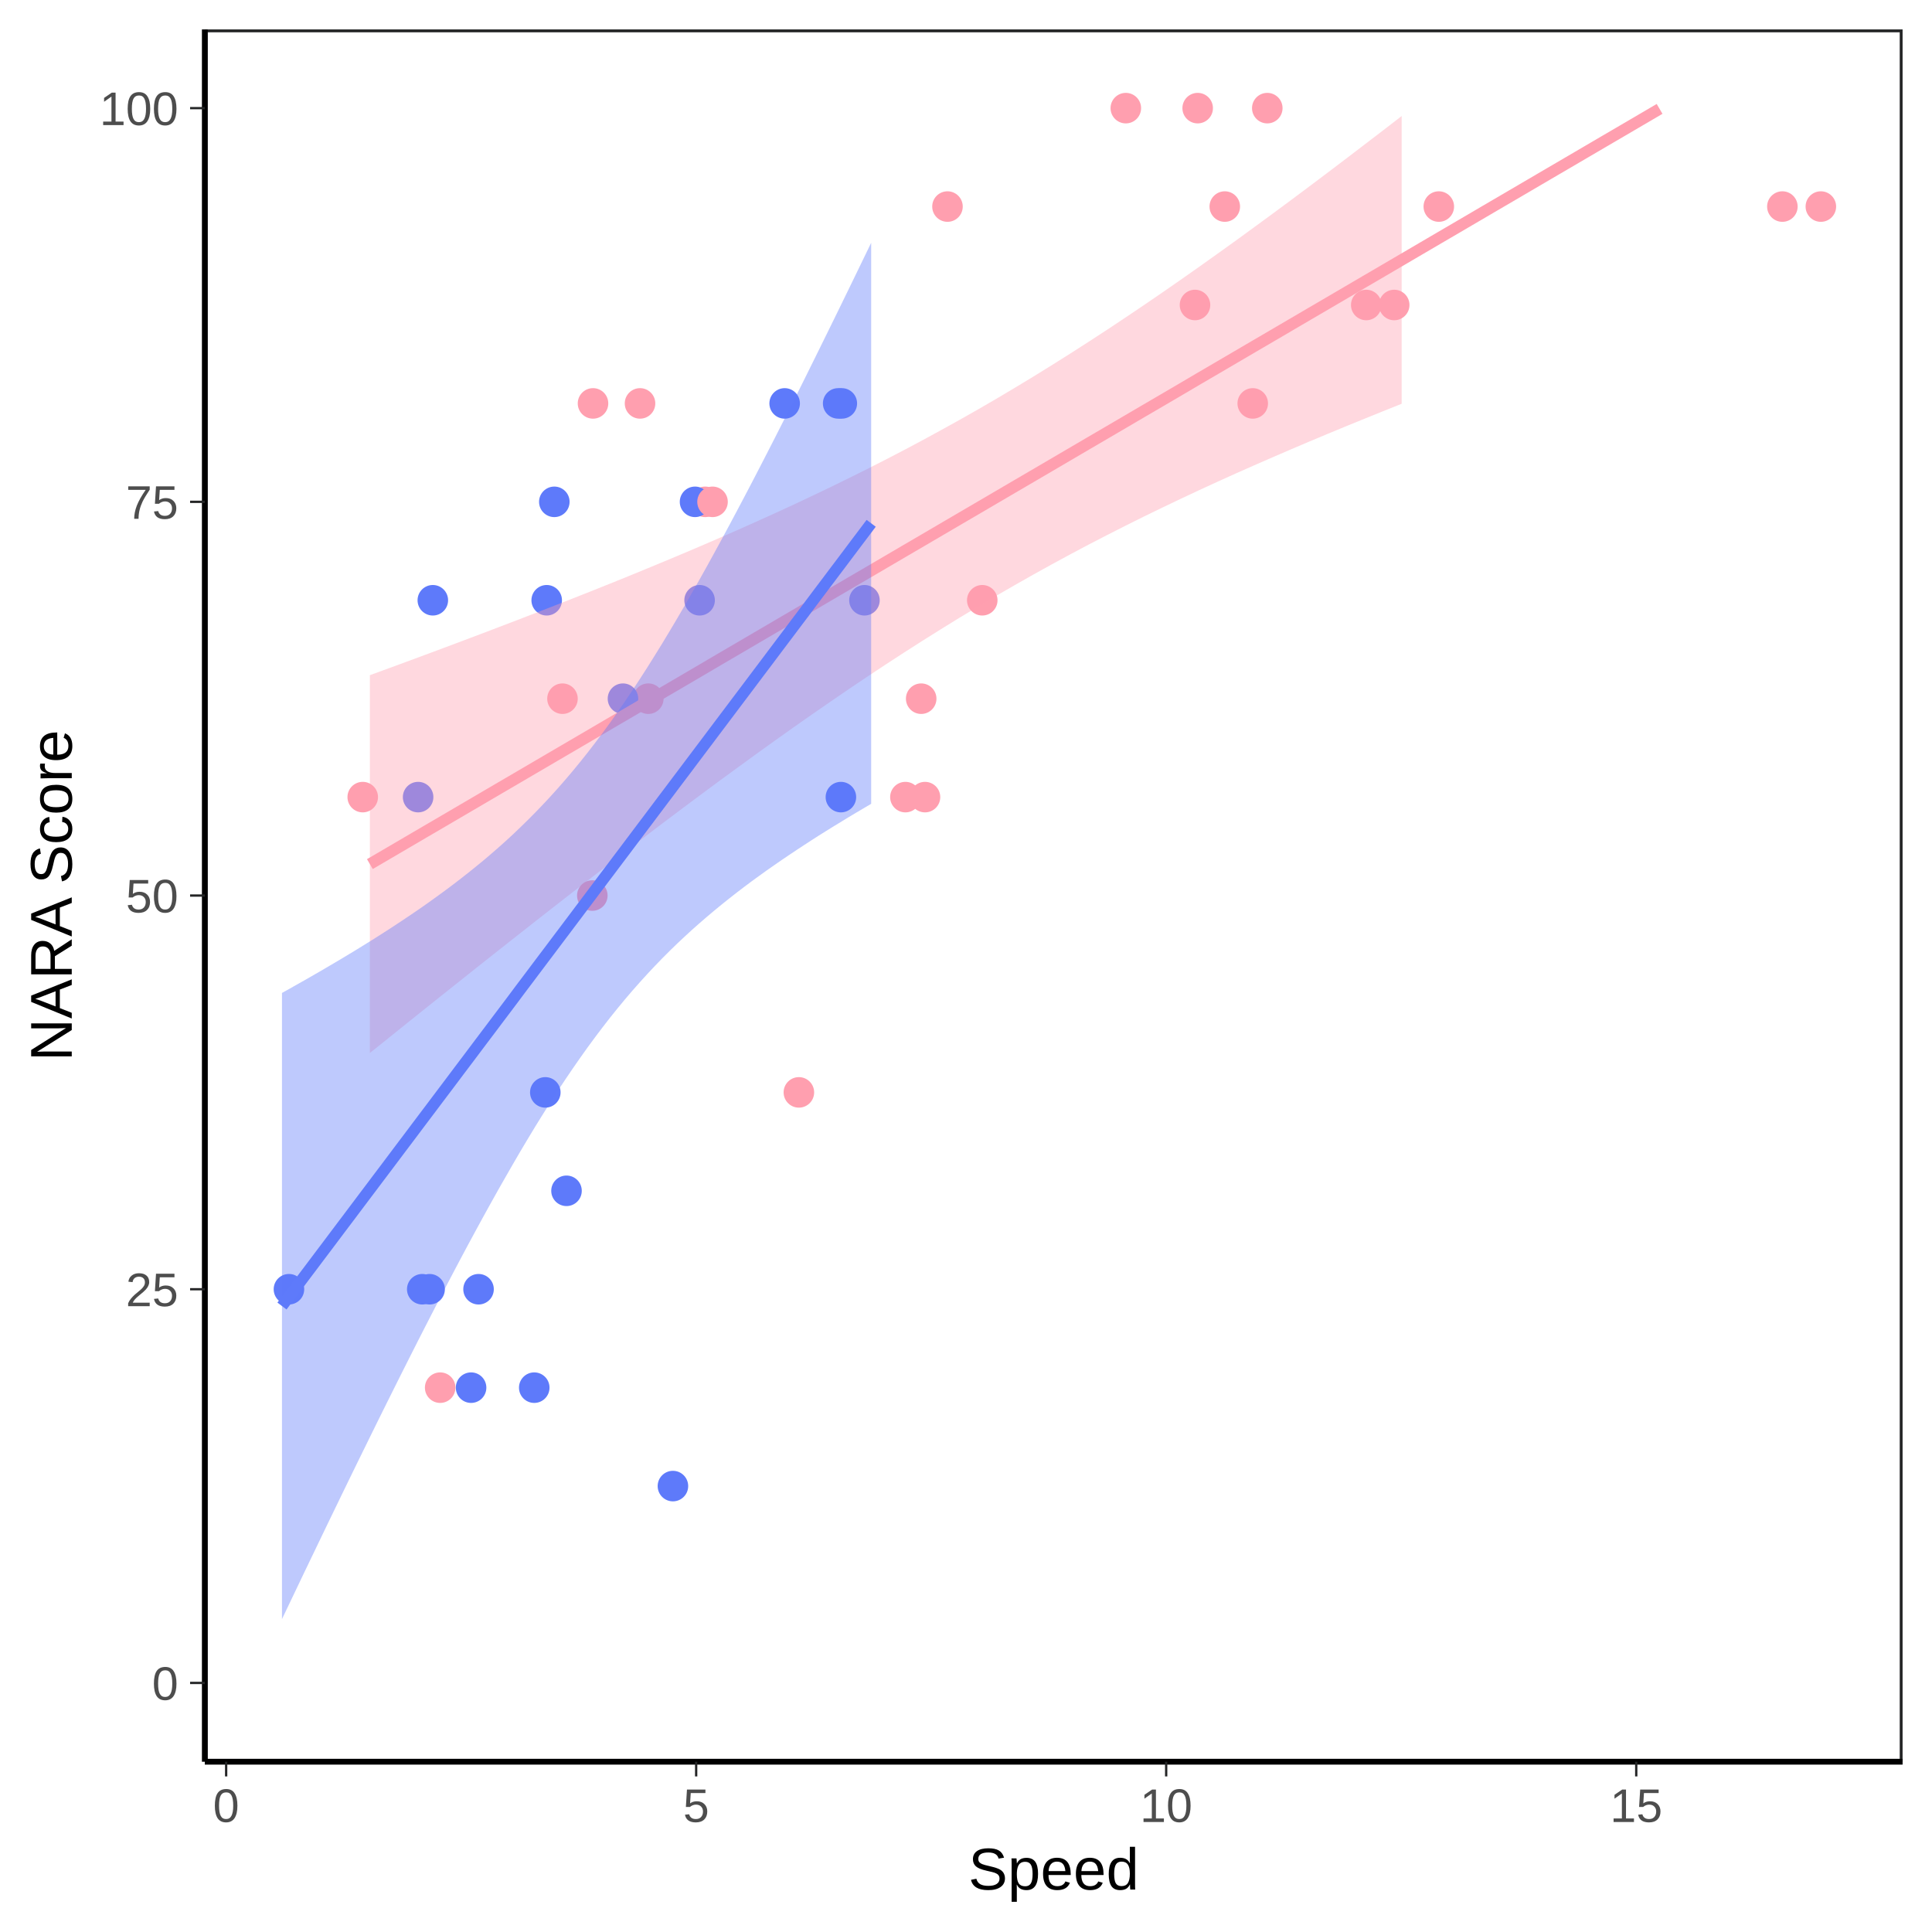
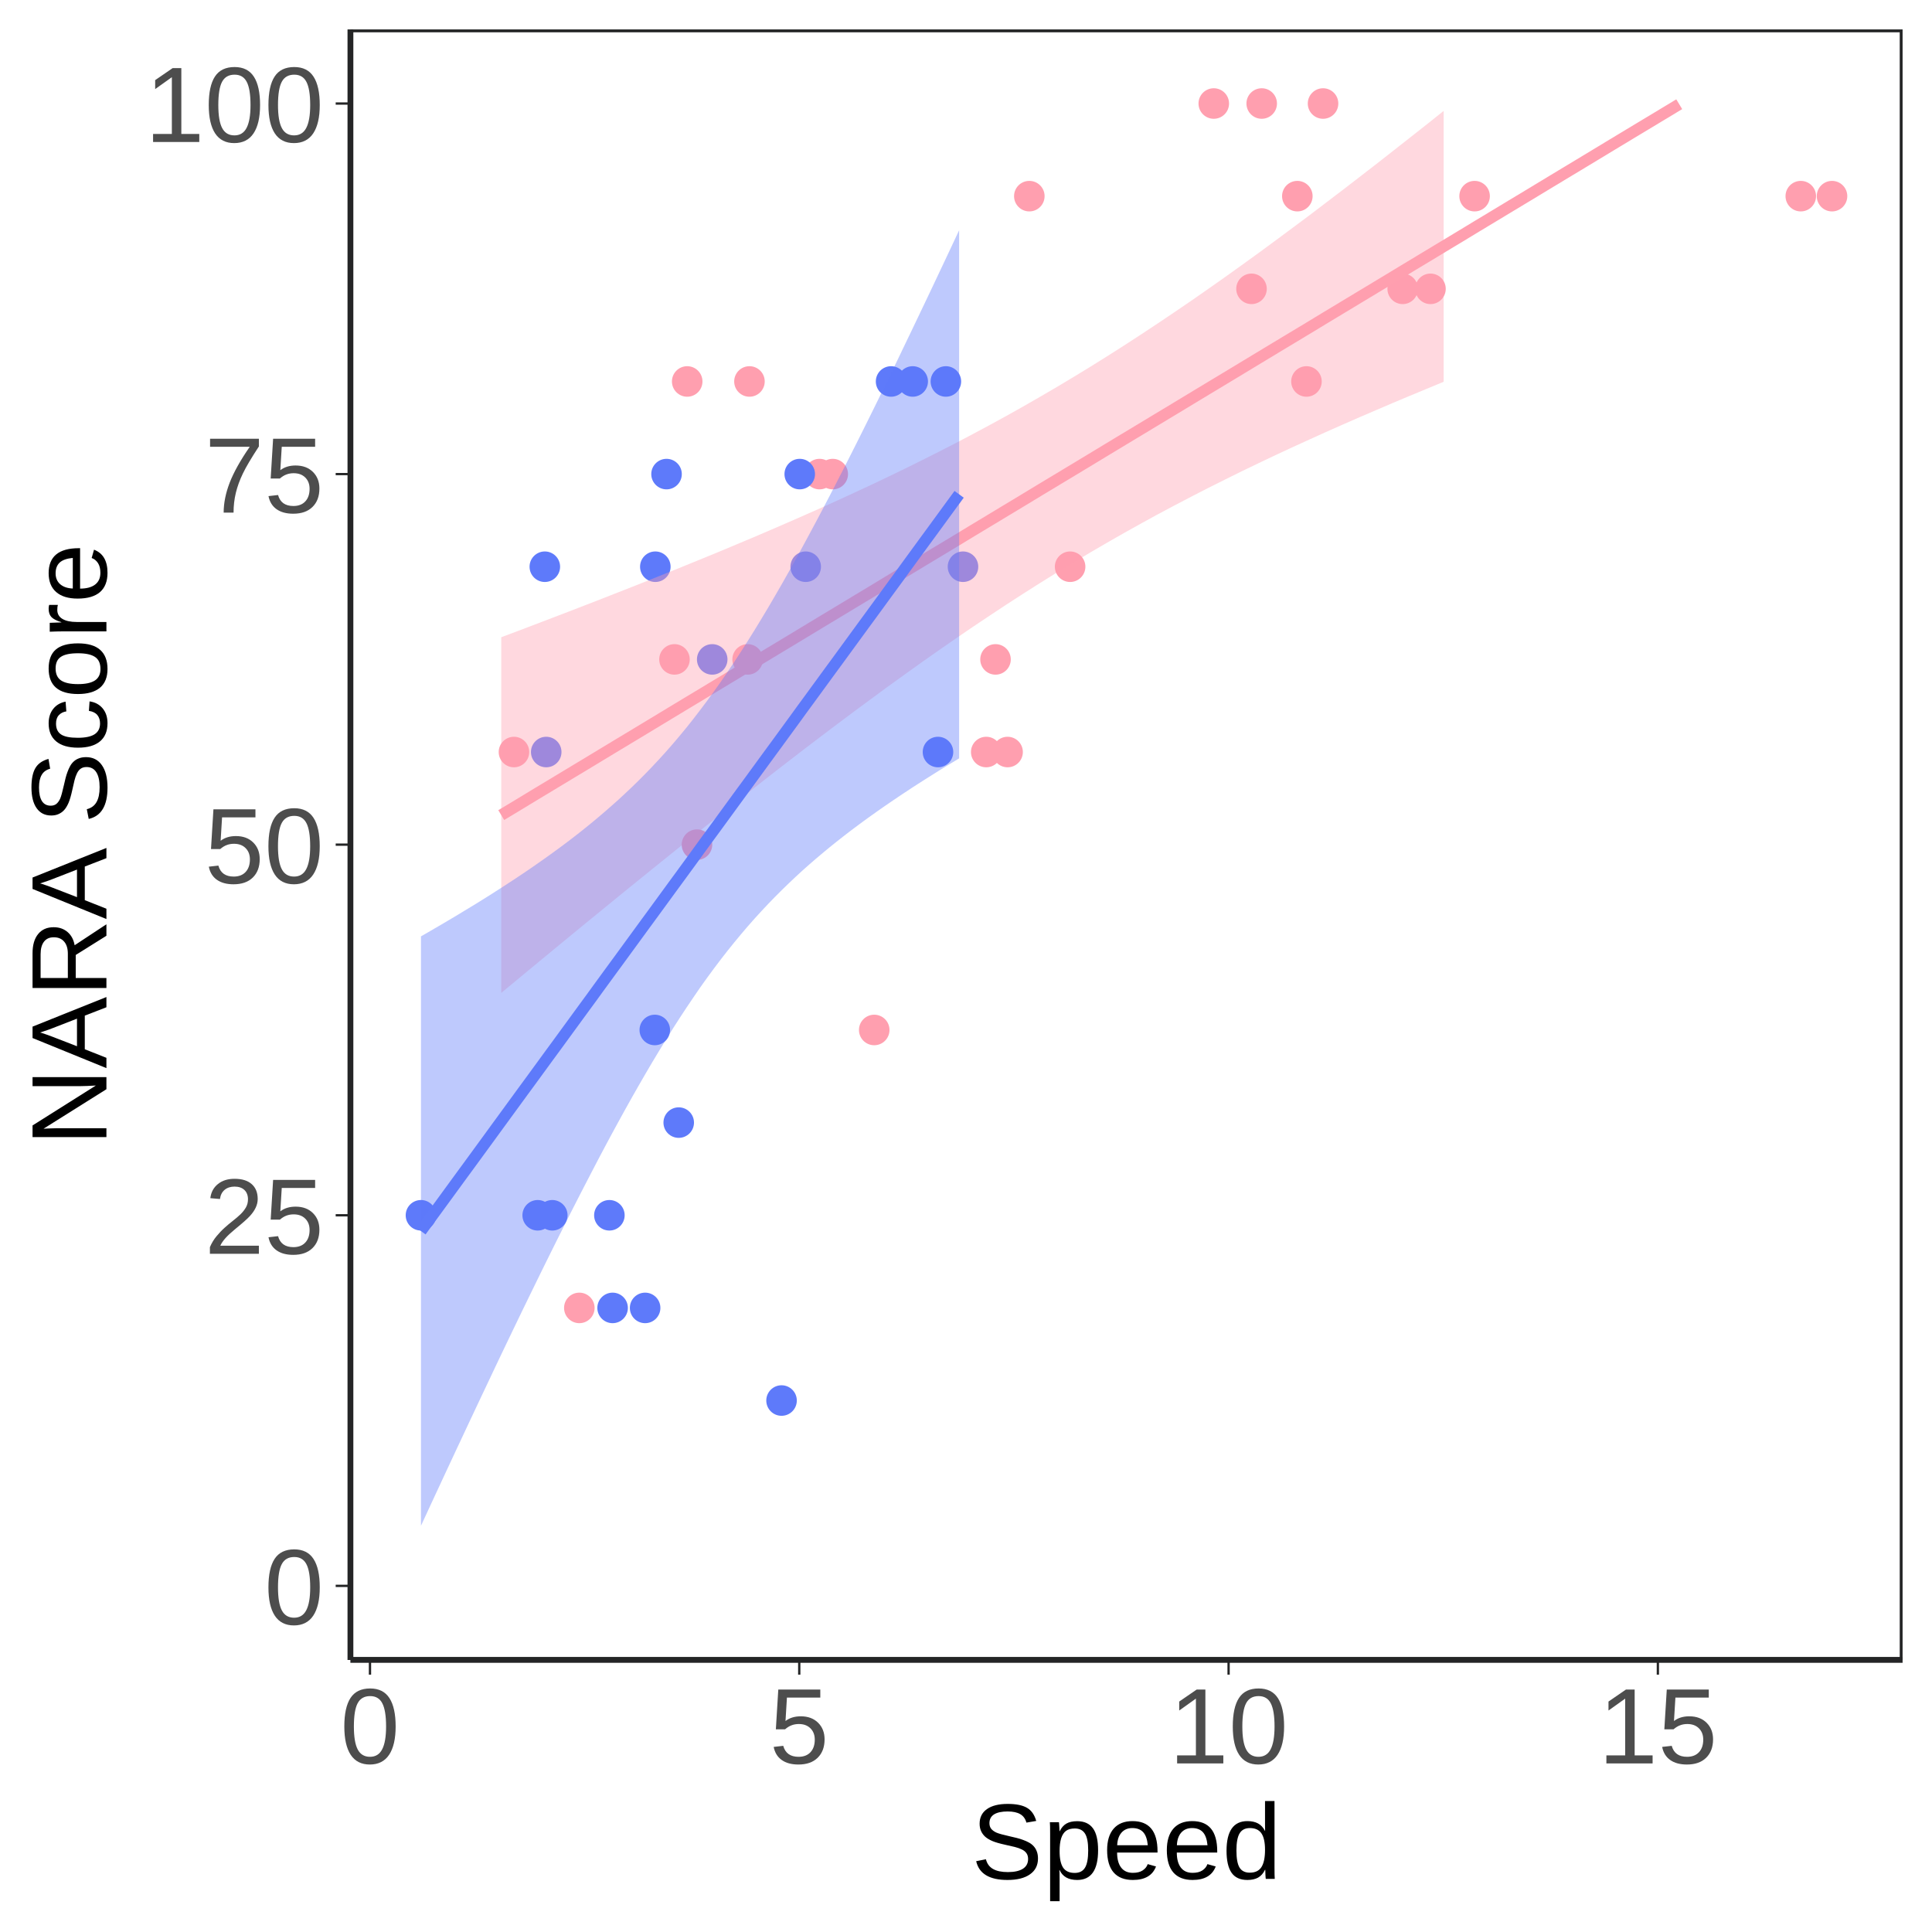
<svg xmlns="http://www.w3.org/2000/svg" class="svglite" width="360.00pt" height="360.00pt" viewBox="0 0 360.00 360.00">
  <defs>
    <style type="text/css">
    .svglite line, .svglite polyline, .svglite polygon, .svglite path, .svglite rect, .svglite circle {
      fill: none;
      stroke: #000000;
      stroke-linecap: round;
      stroke-linejoin: round;
      stroke-miterlimit: 10.00;
    }
    .svglite text {
      white-space: pre;
    }
  </style>
  </defs>
  <rect width="100%" height="100%" style="stroke: none; fill: #FFFFFF;" />
  <defs>
    <clipPath id="cpMC4wMHwzNjAuMDB8MC4wMHwzNjAuMDA=">
      <rect x="0.00" y="0.00" width="360.00" height="360.00" />
    </clipPath>
  </defs>
  <g clip-path="url(#cpMC4wMHwzNjAuMDB8MC4wMHwzNjAuMDA=)">
-     <rect x="0" y="0.00" width="360.00" height="360.00" style="stroke-width: 1.07; stroke: #FFFFFF; fill: #FFFFFF;" />
+     <rect x="0.00" y="0.00" width="360.00" height="360.00" style="stroke-width: 1.07; stroke: #FFFFFF; fill: #FFFFFF;" />
  </g>
  <defs>
-     <clipPath id="cpMzguMTZ8MzU0LjUyfDUuNDh8MzI4LjI3">
-       <rect x="38.16" y="5.48" width="316.36" height="322.79" />
+     <clipPath id="cpNjUuMjl8MzU0LjUyfDUuNDh8MzA5LjMx">
+       <rect x="65.29" y="5.48" width="289.23" height="303.83" />
    </clipPath>
  </defs>
-   <g clip-path="url(#cpMzguMTZ8MzU0LjUyfDUuNDh8MzI4LjI3)">
-     <rect x="38.16" y="5.48" width="316.36" height="322.79" style="stroke-width: 1.07; stroke: #242526; fill: #FFFFFF;" />
-     <circle cx="148.86" cy="203.55" r="2.49" style="stroke-width: 0.71; stroke: #FF9FAF; fill: #FF9FAF;" />
-     <circle cx="223.17" cy="20.15" r="2.49" style="stroke-width: 0.71; stroke: #FF9FAF; fill: #FF9FAF;" />
-     <circle cx="131.40" cy="93.51" r="2.49" style="stroke-width: 0.71; stroke: #FF9FAF; fill: #FF9FAF;" />
-     <circle cx="119.26" cy="75.17" r="2.49" style="stroke-width: 0.71; stroke: #FF9FAF; fill: #FF9FAF;" />
-     <circle cx="332.12" cy="38.49" r="2.49" style="stroke-width: 0.71; stroke: #FF9FAF; fill: #FF9FAF;" />
-     <circle cx="77.91" cy="148.53" r="2.49" style="stroke-width: 0.71; stroke: #5E7AFA; fill: #5E7AFA;" />
-     <circle cx="183.03" cy="111.85" r="2.49" style="stroke-width: 0.71; stroke: #FF9FAF; fill: #FF9FAF;" />
-     <circle cx="168.71" cy="148.53" r="2.49" style="stroke-width: 0.71; stroke: #FF9FAF; fill: #FF9FAF;" />
-     <circle cx="120.80" cy="130.19" r="2.49" style="stroke-width: 0.71; stroke: #FF9FAF; fill: #FF9FAF;" />
-     <circle cx="89.17" cy="240.23" r="2.49" style="stroke-width: 0.71; stroke: #5E7AFA; fill: #5E7AFA;" />
-     <circle cx="176.55" cy="38.49" r="2.49" style="stroke-width: 0.71; stroke: #FF9FAF; fill: #FF9FAF;" />
-     <circle cx="236.14" cy="20.15" r="2.49" style="stroke-width: 0.71; stroke: #FF9FAF; fill: #FF9FAF;" />
-     <circle cx="156.69" cy="148.53" r="2.49" style="stroke-width: 0.71; stroke: #5E7AFA; fill: #5E7AFA;" />
-     <circle cx="161.08" cy="111.85" r="2.49" style="stroke-width: 0.71; stroke: #5E7AFA; fill: #5E7AFA;" />
-     <circle cx="116.08" cy="130.19" r="2.49" style="stroke-width: 0.71; stroke: #5E7AFA; fill: #5E7AFA;" />
-     <circle cx="125.39" cy="276.91" r="2.49" style="stroke-width: 0.71; stroke: #5E7AFA; fill: #5E7AFA;" />
-     <circle cx="101.61" cy="203.55" r="2.49" style="stroke-width: 0.71; stroke: #5E7AFA; fill: #5E7AFA;" />
-     <circle cx="101.87" cy="111.85" r="2.49" style="stroke-width: 0.71; stroke: #5E7AFA; fill: #5E7AFA;" />
-     <circle cx="156.18" cy="75.17" r="2.49" style="stroke-width: 0.71; stroke: #5E7AFA; fill: #5E7AFA;" />
-     <circle cx="130.36" cy="111.85" r="2.49" style="stroke-width: 0.71; stroke: #5E7AFA; fill: #5E7AFA;" />
-     <circle cx="254.58" cy="56.83" r="2.49" style="stroke-width: 0.71; stroke: #FF9FAF; fill: #FF9FAF;" />
-     <circle cx="129.51" cy="93.51" r="2.49" style="stroke-width: 0.71; stroke: #5E7AFA; fill: #5E7AFA;" />
-     <circle cx="80.05" cy="240.23" r="2.49" style="stroke-width: 0.71; stroke: #5E7AFA; fill: #5E7AFA;" />
-     <circle cx="233.43" cy="75.17" r="2.49" style="stroke-width: 0.71; stroke: #FF9FAF; fill: #FF9FAF;" />
-     <circle cx="259.79" cy="56.83" r="2.49" style="stroke-width: 0.71; stroke: #FF9FAF; fill: #FF9FAF;" />
-     <circle cx="171.65" cy="130.19" r="2.49" style="stroke-width: 0.71; stroke: #FF9FAF; fill: #FF9FAF;" />
-     <circle cx="67.59" cy="148.53" r="2.49" style="stroke-width: 0.71; stroke: #FF9FAF; fill: #FF9FAF;" />
-     <circle cx="209.78" cy="20.15" r="2.49" style="stroke-width: 0.71; stroke: #FF9FAF; fill: #FF9FAF;" />
-     <circle cx="104.81" cy="130.19" r="2.49" style="stroke-width: 0.71; stroke: #FF9FAF; fill: #FF9FAF;" />
-     <circle cx="110.37" cy="166.87" r="2.49" style="stroke-width: 0.71; stroke: #FF9FAF; fill: #FF9FAF;" />
-     <circle cx="222.67" cy="56.83" r="2.49" style="stroke-width: 0.71; stroke: #FF9FAF; fill: #FF9FAF;" />
-     <circle cx="132.77" cy="93.51" r="2.49" style="stroke-width: 0.71; stroke: #FF9FAF; fill: #FF9FAF;" />
-     <circle cx="110.50" cy="75.17" r="2.49" style="stroke-width: 0.71; stroke: #FF9FAF; fill: #FF9FAF;" />
-     <circle cx="172.36" cy="148.53" r="2.49" style="stroke-width: 0.71; stroke: #FF9FAF; fill: #FF9FAF;" />
-     <circle cx="82.02" cy="258.57" r="2.49" style="stroke-width: 0.71; stroke: #FF9FAF; fill: #FF9FAF;" />
-     <circle cx="146.21" cy="75.17" r="2.49" style="stroke-width: 0.71; stroke: #5E7AFA; fill: #5E7AFA;" />
-     <circle cx="87.78" cy="258.57" r="2.49" style="stroke-width: 0.71; stroke: #5E7AFA; fill: #5E7AFA;" />
-     <circle cx="80.65" cy="111.85" r="2.49" style="stroke-width: 0.71; stroke: #5E7AFA; fill: #5E7AFA;" />
-     <circle cx="156.86" cy="75.17" r="2.49" style="stroke-width: 0.71; stroke: #5E7AFA; fill: #5E7AFA;" />
-     <circle cx="105.56" cy="221.89" r="2.49" style="stroke-width: 0.71; stroke: #5E7AFA; fill: #5E7AFA;" />
-     <circle cx="78.68" cy="240.23" r="2.49" style="stroke-width: 0.71; stroke: #5E7AFA; fill: #5E7AFA;" />
-     <circle cx="103.29" cy="93.51" r="2.49" style="stroke-width: 0.71; stroke: #5E7AFA; fill: #5E7AFA;" />
-     <circle cx="53.84" cy="240.23" r="2.49" style="stroke-width: 0.71; stroke: #5E7AFA; fill: #5E7AFA;" />
-     <circle cx="99.55" cy="258.57" r="2.49" style="stroke-width: 0.71; stroke: #5E7AFA; fill: #5E7AFA;" />
-     <circle cx="339.29" cy="38.49" r="2.49" style="stroke-width: 0.71; stroke: #FF9FAF; fill: #FF9FAF;" />
-     <circle cx="268.10" cy="38.49" r="2.49" style="stroke-width: 0.71; stroke: #FF9FAF; fill: #FF9FAF;" />
-     <circle cx="228.22" cy="38.49" r="2.49" style="stroke-width: 0.71; stroke: #FF9FAF; fill: #FF9FAF;" />
-     <polygon points="68.92,125.81 72.36,124.55 75.79,123.29 79.22,122.02 82.66,120.74 86.09,119.45 89.52,118.16 92.95,116.85 96.39,115.54 99.82,114.21 103.25,112.88 106.69,111.53 110.12,110.17 113.55,108.80 116.99,107.41 120.42,106.00 123.85,104.58 127.29,103.14 130.72,101.68 134.15,100.20 137.59,98.69 141.02,97.16 144.45,95.61 147.88,94.03 151.32,92.41 154.75,90.77 158.18,89.09 161.62,87.38 165.05,85.63 168.48,83.85 171.92,82.02 175.35,80.15 178.78,78.25 182.22,76.30 185.65,74.31 189.08,72.27 192.52,70.19 195.95,68.07 199.38,65.91 202.81,63.71 206.25,61.47 209.68,59.19 213.11,56.88 216.55,54.53 219.98,52.15 223.41,49.74 226.85,47.29 230.28,44.83 233.71,42.33 237.15,39.81 240.58,37.27 244.01,34.71 247.45,32.12 250.88,29.52 254.31,26.90 257.75,24.27 261.18,21.62 261.18,75.24 257.75,76.61 254.31,78.00 250.88,79.40 247.45,80.82 244.01,82.26 240.58,83.72 237.15,85.20 233.71,86.70 230.28,88.22 226.85,89.77 223.41,91.35 219.98,92.96 216.55,94.60 213.11,96.27 209.68,97.98 206.25,99.72 202.81,101.50 199.38,103.32 195.95,105.18 192.52,107.08 189.08,109.03 185.65,111.01 182.22,113.04 178.78,115.11 175.35,117.23 171.92,119.38 168.48,121.58 165.05,123.81 161.62,126.08 158.18,128.39 154.75,130.74 151.32,133.11 147.88,135.52 144.45,137.96 141.02,140.42 137.59,142.92 134.15,145.43 130.72,147.97 127.29,150.53 123.85,153.11 120.42,155.71 116.99,158.33 113.55,160.96 110.12,163.60 106.69,166.26 103.25,168.94 99.82,171.62 96.39,174.32 92.95,177.03 89.52,179.74 86.09,182.47 82.66,185.20 79.22,187.95 75.79,190.69 72.36,193.45 68.92,196.21 " style="stroke-width: 0.00; stroke: none; stroke-linecap: butt; fill: #FF9FAF; fill-opacity: 0.40;" />
-     <polyline points="68.92,125.81 72.36,124.55 75.79,123.29 79.22,122.02 82.66,120.74 86.09,119.45 89.52,118.16 92.95,116.85 96.39,115.54 99.82,114.21 103.25,112.88 106.69,111.53 110.12,110.17 113.55,108.80 116.99,107.41 120.42,106.00 123.85,104.58 127.29,103.14 130.72,101.68 134.15,100.20 137.59,98.69 141.02,97.16 144.45,95.61 147.88,94.03 151.32,92.41 154.75,90.77 158.18,89.09 161.62,87.38 165.05,85.63 168.48,83.85 171.92,82.02 175.35,80.15 178.78,78.25 182.22,76.30 185.65,74.31 189.08,72.27 192.52,70.19 195.95,68.07 199.38,65.91 202.81,63.71 206.25,61.47 209.68,59.19 213.11,56.88 216.55,54.53 219.98,52.15 223.41,49.74 226.85,47.29 230.28,44.83 233.71,42.33 237.15,39.81 240.58,37.27 244.01,34.71 247.45,32.12 250.88,29.52 254.31,26.90 257.75,24.27 261.18,21.62 " style="stroke-width: 2.13; stroke: none; stroke-linecap: butt;" />
-     <polyline points="261.18,75.24 257.75,76.61 254.31,78.00 250.88,79.40 247.45,80.82 244.01,82.26 240.58,83.72 237.15,85.20 233.71,86.70 230.28,88.22 226.85,89.77 223.41,91.35 219.98,92.96 216.55,94.60 213.11,96.27 209.68,97.98 206.25,99.72 202.81,101.50 199.38,103.32 195.95,105.18 192.52,107.08 189.08,109.03 185.65,111.01 182.22,113.04 178.78,115.11 175.35,117.23 171.92,119.38 168.48,121.58 165.05,123.81 161.62,126.08 158.18,128.39 154.75,130.74 151.32,133.11 147.88,135.52 144.45,137.96 141.02,140.42 137.59,142.92 134.15,145.43 130.72,147.97 127.29,150.53 123.85,153.11 120.42,155.71 116.99,158.33 113.55,160.96 110.12,163.60 106.69,166.26 103.25,168.94 99.82,171.62 96.39,174.32 92.95,177.03 89.52,179.74 86.09,182.47 82.66,185.20 79.22,187.95 75.79,190.69 72.36,193.45 68.92,196.21 " style="stroke-width: 2.13; stroke: none; stroke-linecap: butt;" />
-     <polyline points="68.92,161.01 72.36,159.00 75.79,156.99 79.22,154.98 82.66,152.97 86.09,150.96 89.52,148.95 92.95,146.94 96.39,144.93 99.82,142.92 103.25,140.91 106.69,138.90 110.12,136.89 113.55,134.88 116.99,132.87 120.42,130.86 123.85,128.85 127.29,126.84 130.72,124.83 134.15,122.81 137.59,120.80 141.02,118.79 144.45,116.78 147.88,114.77 151.32,112.76 154.75,110.75 158.18,108.74 161.62,106.73 165.05,104.72 168.48,102.71 171.92,100.70 175.35,98.69 178.78,96.68 182.22,94.67 185.65,92.66 189.08,90.65 192.52,88.64 195.95,86.63 199.38,84.62 202.81,82.61 206.25,80.60 209.68,78.59 213.11,76.58 216.55,74.57 219.98,72.56 223.41,70.54 226.85,68.53 230.28,66.52 233.71,64.51 237.15,62.50 240.58,60.49 244.01,58.48 247.45,56.47 250.88,54.46 254.31,52.45 257.75,50.44 261.18,48.43 264.61,46.42 268.04,44.41 271.48,42.40 274.91,40.39 278.34,38.38 281.78,36.37 285.21,34.36 288.64,32.35 292.08,30.34 295.51,28.33 298.94,26.32 302.38,24.31 305.81,22.30 309.24,20.29 " style="stroke-width: 2.13; stroke: #FF9FAF; stroke-linecap: butt;" />
-     <polygon points="52.54,185.02 53.93,184.25 55.32,183.46 56.71,182.68 58.10,181.88 59.49,181.08 60.88,180.27 62.27,179.45 63.66,178.63 65.05,177.79 66.44,176.95 67.83,176.09 69.22,175.23 70.61,174.35 72.00,173.46 73.39,172.56 74.78,171.64 76.17,170.71 77.56,169.77 78.95,168.81 80.34,167.82 81.73,166.82 83.12,165.80 84.51,164.76 85.90,163.69 87.29,162.60 88.68,161.48 90.07,160.34 91.46,159.16 92.85,157.95 94.24,156.71 95.63,155.43 97.01,154.11 98.40,152.75 99.79,151.35 101.18,149.90 102.57,148.41 103.96,146.87 105.35,145.28 106.74,143.64 108.13,141.95 109.52,140.20 110.91,138.40 112.30,136.55 113.69,134.64 115.08,132.68 116.47,130.67 117.86,128.61 119.25,126.49 120.64,124.33 122.03,122.11 123.42,119.86 124.81,117.55 126.20,115.21 127.59,112.83 128.98,110.40 130.37,107.95 131.76,105.46 133.15,102.93 134.54,100.38 135.93,97.80 137.32,95.19 138.71,92.56 140.10,89.91 141.49,87.23 142.88,84.53 144.27,81.82 145.66,79.08 147.05,76.33 148.44,73.57 149.83,70.78 151.21,67.99 152.60,65.18 153.99,62.36 155.38,59.53 156.77,56.69 158.16,53.84 159.55,50.98 160.94,48.11 162.33,45.24 162.33,149.78 160.94,150.60 159.55,151.42 158.16,152.25 156.77,153.10 155.38,153.95 153.99,154.81 152.60,155.68 151.21,156.57 149.83,157.47 148.44,158.38 147.05,159.31 145.66,160.25 144.27,161.21 142.88,162.18 141.49,163.18 140.10,164.19 138.71,165.23 137.32,166.29 135.93,167.38 134.54,168.49 133.15,169.63 131.76,170.80 130.37,172.00 128.98,173.23 127.59,174.51 126.20,175.81 124.81,177.16 123.42,178.55 122.03,179.99 120.64,181.47 119.25,183.00 117.86,184.57 116.47,186.20 115.08,187.88 113.69,189.61 112.30,191.40 110.91,193.24 109.52,195.13 108.13,197.08 106.74,199.08 105.35,201.13 103.96,203.23 102.57,205.39 101.18,207.59 99.79,209.83 98.40,212.13 97.01,214.46 95.63,216.83 94.24,219.25 92.85,221.69 91.46,224.18 90.07,226.69 88.68,229.24 87.29,231.81 85.90,234.41 84.51,237.04 83.12,239.69 81.73,242.36 80.34,245.05 78.95,247.76 77.56,250.49 76.17,253.24 74.78,256.00 73.39,258.78 72.00,261.57 70.61,264.37 69.22,267.19 67.83,270.02 66.44,272.85 65.05,275.70 63.66,278.56 62.27,281.43 60.88,284.30 59.49,287.19 58.10,290.08 56.71,292.97 55.32,295.88 53.93,298.79 52.54,301.70 " style="stroke-width: 0.00; stroke: none; stroke-linecap: butt; fill: #5E7AFA; fill-opacity: 0.40;" />
-     <polyline points="52.54,185.02 53.93,184.25 55.32,183.46 56.71,182.68 58.10,181.88 59.49,181.08 60.88,180.27 62.27,179.45 63.66,178.63 65.05,177.79 66.44,176.95 67.83,176.09 69.22,175.23 70.61,174.35 72.00,173.46 73.39,172.56 74.78,171.64 76.17,170.71 77.56,169.77 78.95,168.81 80.34,167.82 81.73,166.82 83.12,165.80 84.51,164.76 85.90,163.69 87.29,162.60 88.68,161.48 90.07,160.34 91.46,159.16 92.85,157.95 94.24,156.71 95.63,155.43 97.01,154.11 98.40,152.75 99.79,151.35 101.18,149.90 102.57,148.41 103.96,146.87 105.35,145.28 106.74,143.64 108.13,141.95 109.52,140.20 110.91,138.40 112.30,136.55 113.69,134.64 115.08,132.68 116.47,130.67 117.86,128.61 119.25,126.49 120.64,124.33 122.03,122.11 123.42,119.86 124.81,117.55 126.20,115.21 127.59,112.83 128.98,110.40 130.37,107.95 131.76,105.46 133.15,102.93 134.54,100.38 135.93,97.80 137.32,95.19 138.71,92.56 140.10,89.91 141.49,87.23 142.88,84.53 144.27,81.82 145.66,79.08 147.05,76.33 148.44,73.57 149.83,70.78 151.21,67.99 152.60,65.18 153.99,62.36 155.38,59.53 156.77,56.69 158.16,53.84 159.55,50.98 160.94,48.11 162.33,45.24 " style="stroke-width: 2.13; stroke: none; stroke-linecap: butt;" />
-     <polyline points="162.33,149.78 160.94,150.60 159.55,151.42 158.16,152.25 156.77,153.10 155.38,153.95 153.99,154.81 152.60,155.68 151.21,156.57 149.83,157.47 148.44,158.38 147.05,159.31 145.66,160.25 144.27,161.21 142.88,162.18 141.49,163.18 140.10,164.19 138.71,165.23 137.32,166.29 135.93,167.38 134.54,168.49 133.15,169.63 131.76,170.80 130.37,172.00 128.98,173.23 127.59,174.51 126.20,175.81 124.81,177.16 123.42,178.55 122.03,179.99 120.64,181.47 119.25,183.00 117.86,184.57 116.47,186.20 115.08,187.88 113.69,189.61 112.30,191.40 110.91,193.24 109.52,195.13 108.13,197.08 106.74,199.08 105.35,201.13 103.96,203.23 102.57,205.39 101.18,207.59 99.79,209.83 98.40,212.13 97.01,214.46 95.63,216.83 94.24,219.25 92.85,221.69 91.46,224.18 90.07,226.69 88.68,229.24 87.29,231.81 85.90,234.41 84.51,237.04 83.12,239.69 81.73,242.36 80.34,245.05 78.95,247.76 77.56,250.49 76.17,253.24 74.78,256.00 73.39,258.78 72.00,261.57 70.61,264.37 69.22,267.19 67.83,270.02 66.44,272.85 65.05,275.70 63.66,278.56 62.27,281.43 60.88,284.30 59.49,287.19 58.10,290.08 56.71,292.97 55.32,295.88 53.93,298.79 52.54,301.70 " style="stroke-width: 2.13; stroke: none; stroke-linecap: butt;" />
-     <polyline points="52.54,243.36 53.93,241.52 55.32,239.67 56.71,237.82 58.10,235.98 59.49,234.13 60.88,232.29 62.27,230.44 63.66,228.59 65.05,226.75 66.44,224.90 67.83,223.05 69.22,221.21 70.61,219.36 72.00,217.52 73.39,215.67 74.78,213.82 76.17,211.98 77.56,210.13 78.95,208.28 80.34,206.44 81.73,204.59 83.12,202.75 84.51,200.90 85.90,199.05 87.29,197.21 88.68,195.36 90.07,193.51 91.46,191.67 92.85,189.82 94.24,187.98 95.63,186.13 97.01,184.28 98.40,182.44 99.79,180.59 101.18,178.74 102.57,176.90 103.96,175.05 105.35,173.21 106.74,171.36 108.13,169.51 109.52,167.67 110.91,165.82 112.30,163.97 113.69,162.13 115.08,160.28 116.47,158.44 117.86,156.59 119.25,154.74 120.64,152.90 122.03,151.05 123.42,149.20 124.81,147.36 126.20,145.51 127.59,143.67 128.98,141.82 130.37,139.97 131.76,138.13 133.15,136.28 134.54,134.43 135.93,132.59 137.32,130.74 138.71,128.90 140.10,127.05 141.49,125.20 142.88,123.36 144.27,121.51 145.66,119.66 147.05,117.82 148.44,115.97 149.83,114.13 151.21,112.28 152.60,110.43 153.99,108.59 155.38,106.74 156.77,104.90 158.16,103.05 159.55,101.20 160.94,99.36 162.33,97.51 " style="stroke-width: 2.13; stroke: #5E7AFA; stroke-linecap: butt;" />
+   <g clip-path="url(#cpNjUuMjl8MzU0LjUyfDUuNDh8MzA5LjMx)">
+     <rect x="65.29" y="5.48" width="289.23" height="303.83" style="stroke-width: 1.07; stroke: #242526; fill: #FFFFFF;" />
+     <circle cx="162.90" cy="191.92" r="2.49" style="stroke-width: 0.71; stroke: #FF9FAF; fill: #FF9FAF;" />
+     <circle cx="235.10" cy="19.29" r="2.49" style="stroke-width: 0.71; stroke: #FF9FAF; fill: #FF9FAF;" />
+     <circle cx="152.71" cy="88.34" r="2.49" style="stroke-width: 0.71; stroke: #FF9FAF; fill: #FF9FAF;" />
+     <circle cx="139.65" cy="71.08" r="2.49" style="stroke-width: 0.71; stroke: #FF9FAF; fill: #FF9FAF;" />
+     <circle cx="335.55" cy="36.55" r="2.49" style="stroke-width: 0.71; stroke: #FF9FAF; fill: #FF9FAF;" />
+     <circle cx="101.78" cy="140.13" r="2.49" style="stroke-width: 0.71; stroke: #5E7AFA; fill: #5E7AFA;" />
+     <circle cx="199.40" cy="105.60" r="2.49" style="stroke-width: 0.71; stroke: #FF9FAF; fill: #FF9FAF;" />
+     <circle cx="183.77" cy="140.13" r="2.49" style="stroke-width: 0.71; stroke: #FF9FAF; fill: #FF9FAF;" />
+     <circle cx="139.31" cy="122.87" r="2.49" style="stroke-width: 0.71; stroke: #FF9FAF; fill: #FF9FAF;" />
+     <circle cx="113.55" cy="226.45" r="2.49" style="stroke-width: 0.71; stroke: #5E7AFA; fill: #5E7AFA;" />
+     <circle cx="191.80" cy="36.55" r="2.49" style="stroke-width: 0.71; stroke: #FF9FAF; fill: #FF9FAF;" />
+     <circle cx="246.53" cy="19.29" r="2.49" style="stroke-width: 0.71; stroke: #FF9FAF; fill: #FF9FAF;" />
+     <circle cx="174.78" cy="140.13" r="2.49" style="stroke-width: 0.71; stroke: #5E7AFA; fill: #5E7AFA;" />
+     <circle cx="179.44" cy="105.60" r="2.49" style="stroke-width: 0.71; stroke: #5E7AFA; fill: #5E7AFA;" />
+     <circle cx="132.71" cy="122.87" r="2.49" style="stroke-width: 0.71; stroke: #5E7AFA; fill: #5E7AFA;" />
+     <circle cx="145.63" cy="260.97" r="2.49" style="stroke-width: 0.71; stroke: #5E7AFA; fill: #5E7AFA;" />
+     <circle cx="122.01" cy="191.92" r="2.49" style="stroke-width: 0.71; stroke: #5E7AFA; fill: #5E7AFA;" />
+     <circle cx="122.11" cy="105.60" r="2.49" style="stroke-width: 0.71; stroke: #5E7AFA; fill: #5E7AFA;" />
+     <circle cx="176.25" cy="71.08" r="2.49" style="stroke-width: 0.71; stroke: #5E7AFA; fill: #5E7AFA;" />
+     <circle cx="150.13" cy="105.60" r="2.49" style="stroke-width: 0.71; stroke: #5E7AFA; fill: #5E7AFA;" />
+     <circle cx="261.37" cy="53.82" r="2.49" style="stroke-width: 0.71; stroke: #FF9FAF; fill: #FF9FAF;" />
+     <circle cx="149.02" cy="88.34" r="2.49" style="stroke-width: 0.71; stroke: #5E7AFA; fill: #5E7AFA;" />
+     <circle cx="102.91" cy="226.45" r="2.49" style="stroke-width: 0.71; stroke: #5E7AFA; fill: #5E7AFA;" />
+     <circle cx="243.44" cy="71.08" r="2.49" style="stroke-width: 0.71; stroke: #FF9FAF; fill: #FF9FAF;" />
+     <circle cx="266.55" cy="53.82" r="2.49" style="stroke-width: 0.71; stroke: #FF9FAF; fill: #FF9FAF;" />
+     <circle cx="185.50" cy="122.87" r="2.49" style="stroke-width: 0.71; stroke: #FF9FAF; fill: #FF9FAF;" />
+     <circle cx="95.77" cy="140.13" r="2.49" style="stroke-width: 0.71; stroke: #FF9FAF; fill: #FF9FAF;" />
+     <circle cx="226.17" cy="19.29" r="2.49" style="stroke-width: 0.71; stroke: #FF9FAF; fill: #FF9FAF;" />
+     <circle cx="125.68" cy="122.87" r="2.49" style="stroke-width: 0.71; stroke: #FF9FAF; fill: #FF9FAF;" />
+     <circle cx="129.87" cy="157.39" r="2.49" style="stroke-width: 0.71; stroke: #FF9FAF; fill: #FF9FAF;" />
+     <circle cx="233.20" cy="53.82" r="2.49" style="stroke-width: 0.71; stroke: #FF9FAF; fill: #FF9FAF;" />
+     <circle cx="155.17" cy="88.34" r="2.49" style="stroke-width: 0.71; stroke: #FF9FAF; fill: #FF9FAF;" />
+     <circle cx="128.05" cy="71.08" r="2.49" style="stroke-width: 0.71; stroke: #FF9FAF; fill: #FF9FAF;" />
+     <circle cx="187.75" cy="140.13" r="2.49" style="stroke-width: 0.71; stroke: #FF9FAF; fill: #FF9FAF;" />
+     <circle cx="107.95" cy="243.71" r="2.49" style="stroke-width: 0.71; stroke: #FF9FAF; fill: #FF9FAF;" />
+     <circle cx="166.04" cy="71.08" r="2.49" style="stroke-width: 0.71; stroke: #5E7AFA; fill: #5E7AFA;" />
+     <circle cx="114.15" cy="243.71" r="2.49" style="stroke-width: 0.71; stroke: #5E7AFA; fill: #5E7AFA;" />
+     <circle cx="101.52" cy="105.60" r="2.49" style="stroke-width: 0.71; stroke: #5E7AFA; fill: #5E7AFA;" />
+     <circle cx="170.07" cy="71.08" r="2.49" style="stroke-width: 0.71; stroke: #5E7AFA; fill: #5E7AFA;" />
+     <circle cx="126.47" cy="209.18" r="2.49" style="stroke-width: 0.71; stroke: #5E7AFA; fill: #5E7AFA;" />
+     <circle cx="100.19" cy="226.45" r="2.49" style="stroke-width: 0.71; stroke: #5E7AFA; fill: #5E7AFA;" />
+     <circle cx="124.20" cy="88.34" r="2.49" style="stroke-width: 0.71; stroke: #5E7AFA; fill: #5E7AFA;" />
+     <circle cx="78.44" cy="226.45" r="2.49" style="stroke-width: 0.71; stroke: #5E7AFA; fill: #5E7AFA;" />
+     <circle cx="120.21" cy="243.71" r="2.49" style="stroke-width: 0.71; stroke: #5E7AFA; fill: #5E7AFA;" />
+     <circle cx="341.37" cy="36.55" r="2.49" style="stroke-width: 0.71; stroke: #FF9FAF; fill: #FF9FAF;" />
+     <circle cx="274.77" cy="36.55" r="2.49" style="stroke-width: 0.71; stroke: #FF9FAF; fill: #FF9FAF;" />
+     <circle cx="241.74" cy="36.55" r="2.49" style="stroke-width: 0.71; stroke: #FF9FAF; fill: #FF9FAF;" />
+     <polygon points="93.40,118.74 96.54,117.56 99.67,116.37 102.81,115.17 105.94,113.97 109.08,112.76 112.22,111.54 115.35,110.31 118.49,109.08 121.62,107.83 124.76,106.57 127.89,105.30 131.03,104.02 134.17,102.73 137.30,101.42 140.44,100.10 143.57,98.76 146.71,97.40 149.84,96.03 152.98,94.64 156.12,93.22 159.25,91.78 162.39,90.32 165.52,88.83 168.66,87.31 171.79,85.76 174.93,84.18 178.07,82.57 181.20,80.92 184.34,79.24 187.47,77.53 190.61,75.77 193.74,73.97 196.88,72.14 200.02,70.26 203.15,68.35 206.29,66.39 209.42,64.40 212.56,62.36 215.69,60.29 218.83,58.18 221.97,56.04 225.10,53.86 228.24,51.65 231.37,49.41 234.51,47.14 237.64,44.84 240.78,42.51 243.92,40.17 247.05,37.79 250.19,35.40 253.32,32.99 256.46,30.56 259.59,28.11 262.73,25.64 265.87,23.17 269.00,20.67 269.00,71.14 265.87,72.44 262.73,73.74 259.59,75.06 256.46,76.40 253.32,77.75 250.19,79.12 247.05,80.51 243.92,81.93 240.78,83.36 237.64,84.82 234.51,86.31 231.37,87.82 228.24,89.37 225.10,90.94 221.97,92.55 218.83,94.19 215.69,95.86 212.56,97.58 209.42,99.33 206.29,101.12 203.15,102.95 200.02,104.82 196.88,106.72 193.74,108.67 190.61,110.66 187.47,112.69 184.34,114.76 181.20,116.86 178.07,119.00 174.93,121.17 171.79,123.38 168.66,125.62 165.52,127.88 162.39,130.18 159.25,132.50 156.12,134.84 152.98,137.21 149.84,139.60 146.71,142.01 143.57,144.44 140.44,146.89 137.30,149.35 134.17,151.83 131.03,154.32 127.89,156.82 124.76,159.34 121.62,161.87 118.49,164.40 115.35,166.95 112.22,169.51 109.08,172.07 105.94,174.65 102.81,177.23 99.67,179.82 96.54,182.41 93.40,185.01 " style="stroke-width: 0.00; stroke: none; stroke-linecap: butt; fill: #FF9FAF; fill-opacity: 0.40;" />
+     <polyline points="93.40,118.74 96.54,117.56 99.67,116.37 102.81,115.17 105.94,113.97 109.08,112.76 112.22,111.54 115.35,110.31 118.49,109.08 121.62,107.83 124.76,106.57 127.89,105.30 131.03,104.02 134.17,102.73 137.30,101.42 140.44,100.10 143.57,98.76 146.71,97.40 149.84,96.03 152.98,94.64 156.12,93.22 159.25,91.78 162.39,90.32 165.52,88.83 168.66,87.31 171.79,85.76 174.93,84.18 178.07,82.57 181.20,80.92 184.34,79.24 187.47,77.53 190.61,75.77 193.74,73.97 196.88,72.14 200.02,70.26 203.15,68.35 206.29,66.39 209.42,64.40 212.56,62.36 215.69,60.29 218.83,58.18 221.97,56.04 225.10,53.86 228.24,51.65 231.37,49.41 234.51,47.14 237.64,44.84 240.78,42.51 243.92,40.17 247.05,37.79 250.19,35.40 253.32,32.99 256.46,30.56 259.59,28.11 262.73,25.64 265.87,23.17 269.00,20.67 " style="stroke-width: 2.13; stroke: none; stroke-linecap: butt;" />
+     <polyline points="269.00,71.14 265.87,72.44 262.73,73.74 259.59,75.06 256.46,76.40 253.32,77.75 250.19,79.12 247.05,80.51 243.92,81.93 240.78,83.36 237.64,84.82 234.51,86.31 231.37,87.82 228.24,89.37 225.10,90.94 221.97,92.55 218.83,94.19 215.69,95.86 212.56,97.58 209.42,99.33 206.29,101.12 203.15,102.95 200.02,104.82 196.88,106.72 193.74,108.67 190.61,110.66 187.47,112.69 184.34,114.76 181.20,116.86 178.07,119.00 174.93,121.17 171.79,123.38 168.66,125.62 165.52,127.88 162.39,130.18 159.25,132.50 156.12,134.84 152.98,137.21 149.84,139.60 146.71,142.01 143.57,144.44 140.44,146.89 137.30,149.35 134.17,151.83 131.03,154.32 127.89,156.82 124.76,159.34 121.62,161.87 118.49,164.40 115.35,166.95 112.22,169.51 109.08,172.07 105.94,174.65 102.81,177.23 99.67,179.82 96.54,182.41 93.40,185.01 " style="stroke-width: 2.13; stroke: none; stroke-linecap: butt;" />
+     <polyline points="93.40,151.88 96.54,149.99 99.67,148.09 102.81,146.20 105.94,144.31 109.08,142.42 112.22,140.52 115.35,138.63 118.49,136.74 121.62,134.85 124.76,132.95 127.89,131.06 131.03,129.17 134.17,127.28 137.30,125.39 140.44,123.49 143.57,121.60 146.71,119.71 149.84,117.82 152.98,115.92 156.12,114.03 159.25,112.14 162.39,110.25 165.52,108.35 168.66,106.46 171.79,104.57 174.93,102.68 178.07,100.79 181.20,98.89 184.34,97.00 187.47,95.11 190.61,93.22 193.74,91.32 196.88,89.43 200.02,87.54 203.15,85.65 206.29,83.75 209.42,81.86 212.56,79.97 215.69,78.08 218.83,76.19 221.97,74.29 225.10,72.40 228.24,70.51 231.37,68.62 234.51,66.72 237.64,64.83 240.78,62.94 243.92,61.05 247.05,59.15 250.19,57.26 253.32,55.37 256.46,53.48 259.59,51.59 262.73,49.69 265.87,47.80 269.00,45.91 272.14,44.02 275.27,42.12 278.41,40.23 281.54,38.34 284.68,36.45 287.82,34.55 290.95,32.66 294.09,30.77 297.22,28.88 300.36,26.98 303.49,25.09 306.63,23.20 309.77,21.31 312.90,19.42 " style="stroke-width: 2.13; stroke: #FF9FAF; stroke-linecap: butt;" />
+     <polygon points="78.44,174.48 79.71,173.75 80.98,173.01 82.25,172.27 83.52,171.52 84.79,170.77 86.06,170.00 87.33,169.23 88.60,168.46 89.87,167.67 91.14,166.88 92.40,166.07 93.67,165.26 94.94,164.43 96.21,163.60 97.48,162.75 98.75,161.89 100.02,161.01 101.29,160.12 102.56,159.21 103.83,158.29 105.10,157.35 106.37,156.39 107.64,155.41 108.91,154.40 110.18,153.37 111.44,152.32 112.71,151.24 113.98,150.13 115.25,149.00 116.52,147.82 117.79,146.62 119.06,145.38 120.33,144.10 121.60,142.78 122.87,141.42 124.14,140.02 125.41,138.57 126.68,137.07 127.95,135.53 129.22,133.93 130.48,132.29 131.75,130.60 133.02,128.85 134.29,127.06 135.56,125.21 136.83,123.32 138.10,121.37 139.37,119.38 140.64,117.35 141.91,115.26 143.18,113.14 144.45,110.97 145.72,108.77 146.99,106.52 148.26,104.24 149.52,101.93 150.79,99.58 152.06,97.21 153.33,94.81 154.60,92.38 155.87,89.92 157.14,87.45 158.41,84.95 159.68,82.43 160.95,79.89 162.22,77.33 163.49,74.76 164.76,72.17 166.03,69.57 167.30,66.95 168.56,64.32 169.83,61.68 171.10,59.02 172.37,56.36 173.64,53.69 174.91,51.00 176.18,48.31 177.45,45.61 178.72,42.90 178.72,141.31 177.45,142.08 176.18,142.85 174.91,143.63 173.64,144.43 172.37,145.23 171.10,146.04 169.83,146.86 168.56,147.70 167.30,148.54 166.03,149.40 164.76,150.27 163.49,151.16 162.22,152.06 160.95,152.98 159.68,153.92 158.41,154.87 157.14,155.85 155.87,156.85 154.60,157.87 153.33,158.92 152.06,159.99 150.79,161.09 149.52,162.22 148.26,163.38 146.99,164.58 145.72,165.81 144.45,167.08 143.18,168.39 141.91,169.74 140.64,171.13 139.37,172.57 138.10,174.06 136.83,175.59 135.56,177.17 134.29,178.80 133.02,180.48 131.75,182.21 130.48,183.99 129.22,185.83 127.95,187.71 126.68,189.64 125.41,191.62 124.14,193.65 122.87,195.72 121.60,197.83 120.33,199.99 119.06,202.19 117.79,204.42 116.52,206.69 115.25,209.00 113.98,211.33 112.71,213.70 111.44,216.10 110.18,218.52 108.91,220.97 107.64,223.44 106.37,225.93 105.10,228.45 103.83,230.98 102.56,233.53 101.29,236.10 100.02,238.69 98.75,241.29 97.48,243.90 96.21,246.53 94.94,249.17 93.67,251.82 92.40,254.48 91.14,257.15 89.87,259.83 88.60,262.52 87.33,265.22 86.06,267.93 84.79,270.64 83.52,273.36 82.25,276.09 80.98,278.82 79.71,281.56 78.44,284.31 " style="stroke-width: 0.00; stroke: none; stroke-linecap: butt; fill: #5E7AFA; fill-opacity: 0.40;" />
+     <polyline points="78.44,174.48 79.71,173.75 80.98,173.01 82.25,172.27 83.52,171.52 84.79,170.77 86.06,170.00 87.33,169.23 88.60,168.46 89.87,167.67 91.14,166.88 92.40,166.07 93.67,165.26 94.94,164.43 96.21,163.60 97.48,162.75 98.75,161.89 100.02,161.01 101.29,160.12 102.56,159.21 103.83,158.29 105.10,157.35 106.37,156.39 107.64,155.41 108.91,154.40 110.18,153.37 111.44,152.32 112.71,151.24 113.98,150.13 115.25,149.00 116.52,147.82 117.79,146.62 119.06,145.38 120.33,144.10 121.60,142.78 122.87,141.42 124.14,140.02 125.41,138.57 126.68,137.07 127.95,135.53 129.22,133.93 130.48,132.29 131.75,130.60 133.02,128.85 134.29,127.06 135.56,125.21 136.83,123.32 138.10,121.37 139.37,119.38 140.64,117.35 141.91,115.26 143.18,113.14 144.45,110.97 145.72,108.77 146.99,106.52 148.26,104.24 149.52,101.93 150.79,99.58 152.06,97.21 153.33,94.81 154.60,92.38 155.87,89.92 157.14,87.45 158.41,84.95 159.68,82.43 160.95,79.89 162.22,77.33 163.49,74.76 164.76,72.17 166.03,69.57 167.30,66.95 168.56,64.32 169.83,61.68 171.10,59.02 172.37,56.36 173.64,53.69 174.91,51.00 176.18,48.31 177.45,45.61 178.72,42.90 " style="stroke-width: 2.13; stroke: none; stroke-linecap: butt;" />
+     <polyline points="178.72,141.31 177.45,142.08 176.18,142.85 174.91,143.63 173.64,144.43 172.37,145.23 171.10,146.04 169.83,146.86 168.56,147.70 167.30,148.54 166.03,149.40 164.76,150.27 163.49,151.16 162.22,152.06 160.95,152.98 159.68,153.92 158.41,154.87 157.14,155.85 155.87,156.85 154.60,157.87 153.33,158.92 152.06,159.99 150.79,161.09 149.52,162.22 148.26,163.38 146.99,164.58 145.72,165.81 144.45,167.08 143.18,168.39 141.91,169.74 140.64,171.13 139.37,172.57 138.10,174.06 136.83,175.59 135.56,177.17 134.29,178.80 133.02,180.48 131.75,182.21 130.48,183.99 129.22,185.83 127.95,187.71 126.68,189.64 125.41,191.62 124.14,193.65 122.87,195.72 121.60,197.83 120.33,199.99 119.06,202.19 117.79,204.42 116.52,206.69 115.25,209.00 113.98,211.33 112.71,213.70 111.44,216.10 110.18,218.52 108.91,220.97 107.64,223.44 106.37,225.93 105.10,228.45 103.83,230.98 102.56,233.53 101.29,236.10 100.02,238.69 98.75,241.29 97.48,243.90 96.21,246.53 94.94,249.17 93.67,251.82 92.40,254.48 91.14,257.15 89.87,259.83 88.60,262.52 87.33,265.22 86.06,267.93 84.79,270.64 83.52,273.36 82.25,276.09 80.98,278.82 79.71,281.56 78.44,284.31 " style="stroke-width: 2.13; stroke: none; stroke-linecap: butt;" />
+     <polyline points="78.44,229.39 79.71,227.65 80.98,225.92 82.25,224.18 83.52,222.44 84.79,220.70 86.06,218.96 87.33,217.23 88.60,215.49 89.87,213.75 91.14,212.01 92.40,210.28 93.67,208.54 94.94,206.80 96.21,205.06 97.48,203.32 98.75,201.59 100.02,199.85 101.29,198.11 102.56,196.37 103.83,194.64 105.10,192.90 106.37,191.16 107.64,189.42 108.91,187.68 110.18,185.95 111.44,184.21 112.71,182.47 113.98,180.73 115.25,179.00 116.52,177.26 117.79,175.52 119.06,173.78 120.33,172.04 121.60,170.31 122.87,168.57 124.14,166.83 125.41,165.09 126.68,163.36 127.95,161.62 129.22,159.88 130.48,158.14 131.75,156.40 133.02,154.67 134.29,152.93 135.56,151.19 136.83,149.45 138.10,147.71 139.37,145.98 140.64,144.24 141.91,142.50 143.18,140.76 144.45,139.03 145.72,137.29 146.99,135.55 148.26,133.81 149.52,132.07 150.79,130.34 152.06,128.60 153.33,126.86 154.60,125.12 155.87,123.39 157.14,121.65 158.41,119.91 159.68,118.17 160.95,116.43 162.22,114.70 163.49,112.96 164.76,111.22 166.03,109.48 167.30,107.75 168.56,106.01 169.83,104.27 171.10,102.53 172.37,100.79 173.64,99.06 174.91,97.32 176.18,95.58 177.45,93.84 178.72,92.11 " style="stroke-width: 2.13; stroke: #5E7AFA; stroke-linecap: butt;" />
  </g>
  <g clip-path="url(#cpMC4wMHwzNjAuMDB8MC4wMHwzNjAuMDA=)">
-     <polyline points="38.16,328.27 38.16,5.48 " style="stroke-width: 1.07; stroke-linecap: butt;" />
-     <text x="33.23" y="316.75" text-anchor="end" style="font-size: 8.80px;fill: #4D4D4D; font-family: &quot;Arial&quot;;" textLength="4.90px" lengthAdjust="spacingAndGlyphs">0</text>
-     <text x="33.23" y="243.39" text-anchor="end" style="font-size: 8.80px;fill: #4D4D4D; font-family: &quot;Arial&quot;;" textLength="9.79px" lengthAdjust="spacingAndGlyphs">25</text>
-     <text x="33.23" y="170.03" text-anchor="end" style="font-size: 8.80px;fill: #4D4D4D; font-family: &quot;Arial&quot;;" textLength="9.79px" lengthAdjust="spacingAndGlyphs">50</text>
-     <text x="33.23" y="96.67" text-anchor="end" style="font-size: 8.80px;fill: #4D4D4D; font-family: &quot;Arial&quot;;" textLength="9.79px" lengthAdjust="spacingAndGlyphs">75</text>
-     <text x="33.23" y="23.31" text-anchor="end" style="font-size: 8.80px;fill: #4D4D4D; font-family: &quot;Arial&quot;;" textLength="14.69px" lengthAdjust="spacingAndGlyphs">100</text>
-     <polyline points="35.42,313.59 38.16,313.59 " style="stroke-width: 0.43; stroke: #242526; stroke-linecap: butt;" />
-     <polyline points="35.42,240.23 38.16,240.23 " style="stroke-width: 0.43; stroke: #242526; stroke-linecap: butt;" />
-     <polyline points="35.42,166.87 38.16,166.87 " style="stroke-width: 0.43; stroke: #242526; stroke-linecap: butt;" />
-     <polyline points="35.42,93.51 38.16,93.51 " style="stroke-width: 0.43; stroke: #242526; stroke-linecap: butt;" />
-     <polyline points="35.42,20.15 38.16,20.15 " style="stroke-width: 0.43; stroke: #242526; stroke-linecap: butt;" />
-     <polyline points="38.16,328.27 354.52,328.27 " style="stroke-width: 1.07; stroke-linecap: butt;" />
-     <polyline points="42.14,331.01 42.14,328.27 " style="stroke-width: 0.43; stroke: #242526; stroke-linecap: butt;" />
-     <polyline points="129.72,331.01 129.72,328.27 " style="stroke-width: 0.43; stroke: #242526; stroke-linecap: butt;" />
-     <polyline points="217.30,331.01 217.30,328.27 " style="stroke-width: 0.43; stroke: #242526; stroke-linecap: butt;" />
-     <polyline points="304.89,331.01 304.89,328.27 " style="stroke-width: 0.43; stroke: #242526; stroke-linecap: butt;" />
-     <text x="42.14" y="339.50" text-anchor="middle" style="font-size: 8.80px;fill: #4D4D4D; font-family: &quot;Arial&quot;;" textLength="4.90px" lengthAdjust="spacingAndGlyphs">0</text>
-     <text x="129.72" y="339.50" text-anchor="middle" style="font-size: 8.80px;fill: #4D4D4D; font-family: &quot;Arial&quot;;" textLength="4.90px" lengthAdjust="spacingAndGlyphs">5</text>
-     <text x="217.30" y="339.50" text-anchor="middle" style="font-size: 8.80px;fill: #4D4D4D; font-family: &quot;Arial&quot;;" textLength="9.79px" lengthAdjust="spacingAndGlyphs">10</text>
-     <text x="304.89" y="339.50" text-anchor="middle" style="font-size: 8.80px;fill: #4D4D4D; font-family: &quot;Arial&quot;;" textLength="9.79px" lengthAdjust="spacingAndGlyphs">15</text>
-     <text x="196.34" y="352.09" text-anchor="middle" style="font-size: 11.00px; font-family: &quot;Arial&quot;;" textLength="31.82px" lengthAdjust="spacingAndGlyphs">Speed</text>
-     <text transform="translate(13.37,166.87) rotate(-90)" text-anchor="middle" style="font-size: 11.00px; font-family: &quot;Arial&quot;;" textLength="62.35px" lengthAdjust="spacingAndGlyphs">NARA Score</text>
+     <polyline points="65.29,309.31 65.29,5.48 " style="stroke-width: 1.07; stroke: #242526; stroke-linecap: butt;" />
+     <text x="60.36" y="302.67" text-anchor="end" style="font-size: 20.00px;fill: #4D4D4D; font-family: &quot;Arial&quot;;" textLength="11.12px" lengthAdjust="spacingAndGlyphs">0</text>
+     <text x="60.36" y="233.62" text-anchor="end" style="font-size: 20.00px;fill: #4D4D4D; font-family: &quot;Arial&quot;;" textLength="22.25px" lengthAdjust="spacingAndGlyphs">25</text>
+     <text x="60.36" y="164.57" text-anchor="end" style="font-size: 20.00px;fill: #4D4D4D; font-family: &quot;Arial&quot;;" textLength="22.25px" lengthAdjust="spacingAndGlyphs">50</text>
+     <text x="60.36" y="95.52" text-anchor="end" style="font-size: 20.00px;fill: #4D4D4D; font-family: &quot;Arial&quot;;" textLength="22.25px" lengthAdjust="spacingAndGlyphs">75</text>
+     <text x="60.36" y="26.46" text-anchor="end" style="font-size: 20.00px;fill: #4D4D4D; font-family: &quot;Arial&quot;;" textLength="33.37px" lengthAdjust="spacingAndGlyphs">100</text>
+     <polyline points="62.55,295.50 65.29,295.50 " style="stroke-width: 0.43; stroke: #242526; stroke-linecap: butt;" />
+     <polyline points="62.55,226.45 65.29,226.45 " style="stroke-width: 0.43; stroke: #242526; stroke-linecap: butt;" />
+     <polyline points="62.55,157.39 65.29,157.39 " style="stroke-width: 0.43; stroke: #242526; stroke-linecap: butt;" />
+     <polyline points="62.55,88.34 65.29,88.34 " style="stroke-width: 0.43; stroke: #242526; stroke-linecap: butt;" />
+     <polyline points="62.55,19.29 65.29,19.29 " style="stroke-width: 0.43; stroke: #242526; stroke-linecap: butt;" />
+     <polyline points="65.29,309.31 354.52,309.31 " style="stroke-width: 1.07; stroke: #242526; stroke-linecap: butt;" />
+     <polyline points="68.94,312.05 68.94,309.31 " style="stroke-width: 0.43; stroke: #242526; stroke-linecap: butt;" />
+     <polyline points="148.93,312.05 148.93,309.31 " style="stroke-width: 0.43; stroke: #242526; stroke-linecap: butt;" />
+     <polyline points="228.93,312.05 228.93,309.31 " style="stroke-width: 0.43; stroke: #242526; stroke-linecap: butt;" />
+     <polyline points="308.92,312.05 308.92,309.31 " style="stroke-width: 0.43; stroke: #242526; stroke-linecap: butt;" />
+     <text x="68.94" y="328.59" text-anchor="middle" style="font-size: 20.00px;fill: #4D4D4D; font-family: &quot;Arial&quot;;" textLength="11.12px" lengthAdjust="spacingAndGlyphs">0</text>
+     <text x="148.93" y="328.59" text-anchor="middle" style="font-size: 20.00px;fill: #4D4D4D; font-family: &quot;Arial&quot;;" textLength="11.12px" lengthAdjust="spacingAndGlyphs">5</text>
+     <text x="228.93" y="328.59" text-anchor="middle" style="font-size: 20.00px;fill: #4D4D4D; font-family: &quot;Arial&quot;;" textLength="22.25px" lengthAdjust="spacingAndGlyphs">10</text>
+     <text x="308.92" y="328.59" text-anchor="middle" style="font-size: 20.00px;fill: #4D4D4D; font-family: &quot;Arial&quot;;" textLength="22.25px" lengthAdjust="spacingAndGlyphs">15</text>
+     <text x="209.91" y="350.10" text-anchor="middle" style="font-size: 20.00px; font-family: &quot;Arial&quot;;" textLength="57.84px" lengthAdjust="spacingAndGlyphs">Speed</text>
+     <text transform="translate(19.83,157.39) rotate(-90)" text-anchor="middle" style="font-size: 20.00px; font-family: &quot;Arial&quot;;" textLength="113.38px" lengthAdjust="spacingAndGlyphs">NARA Score</text>
  </g>
</svg>
